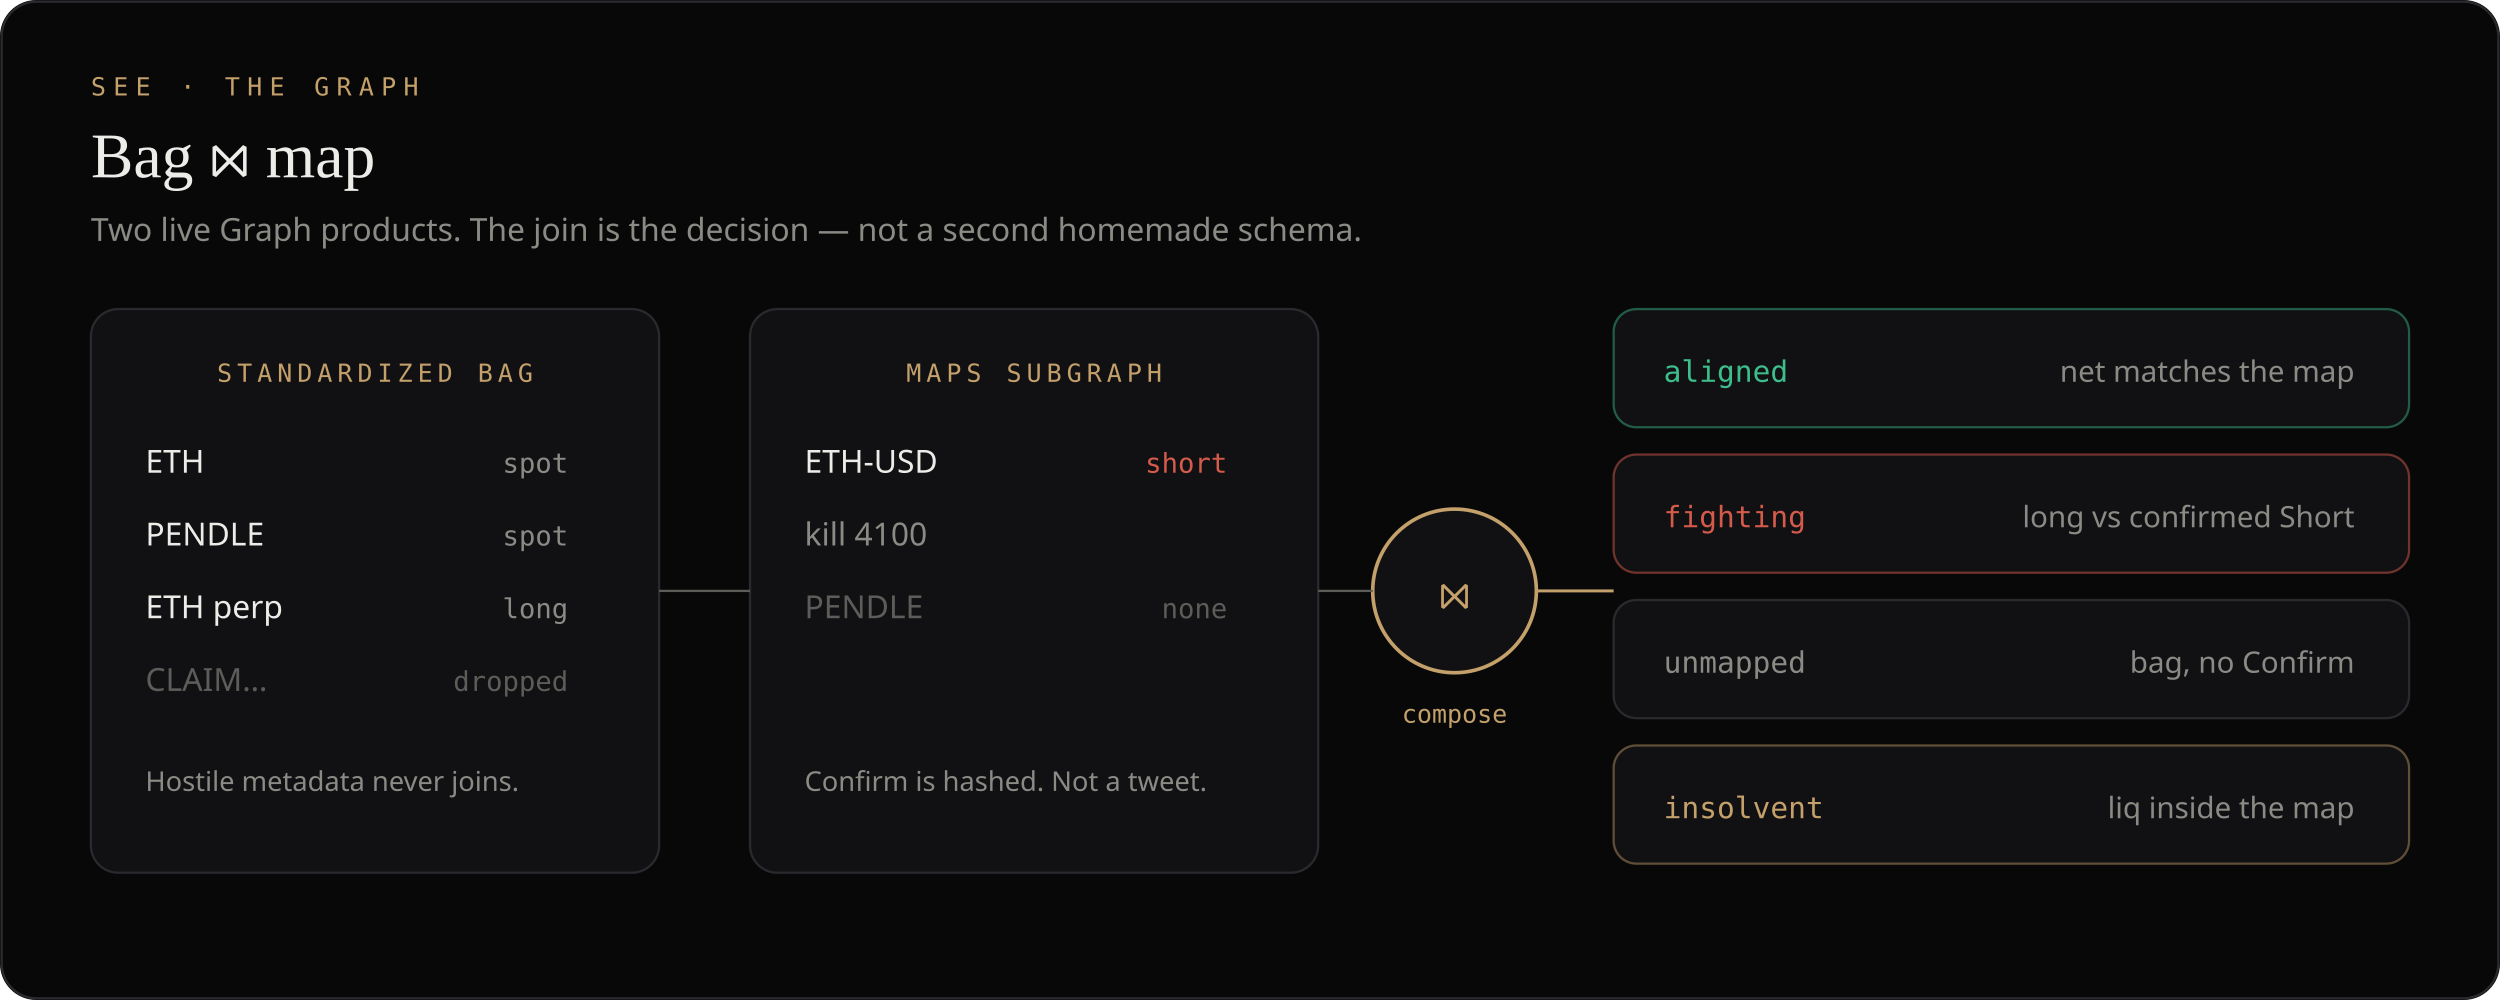
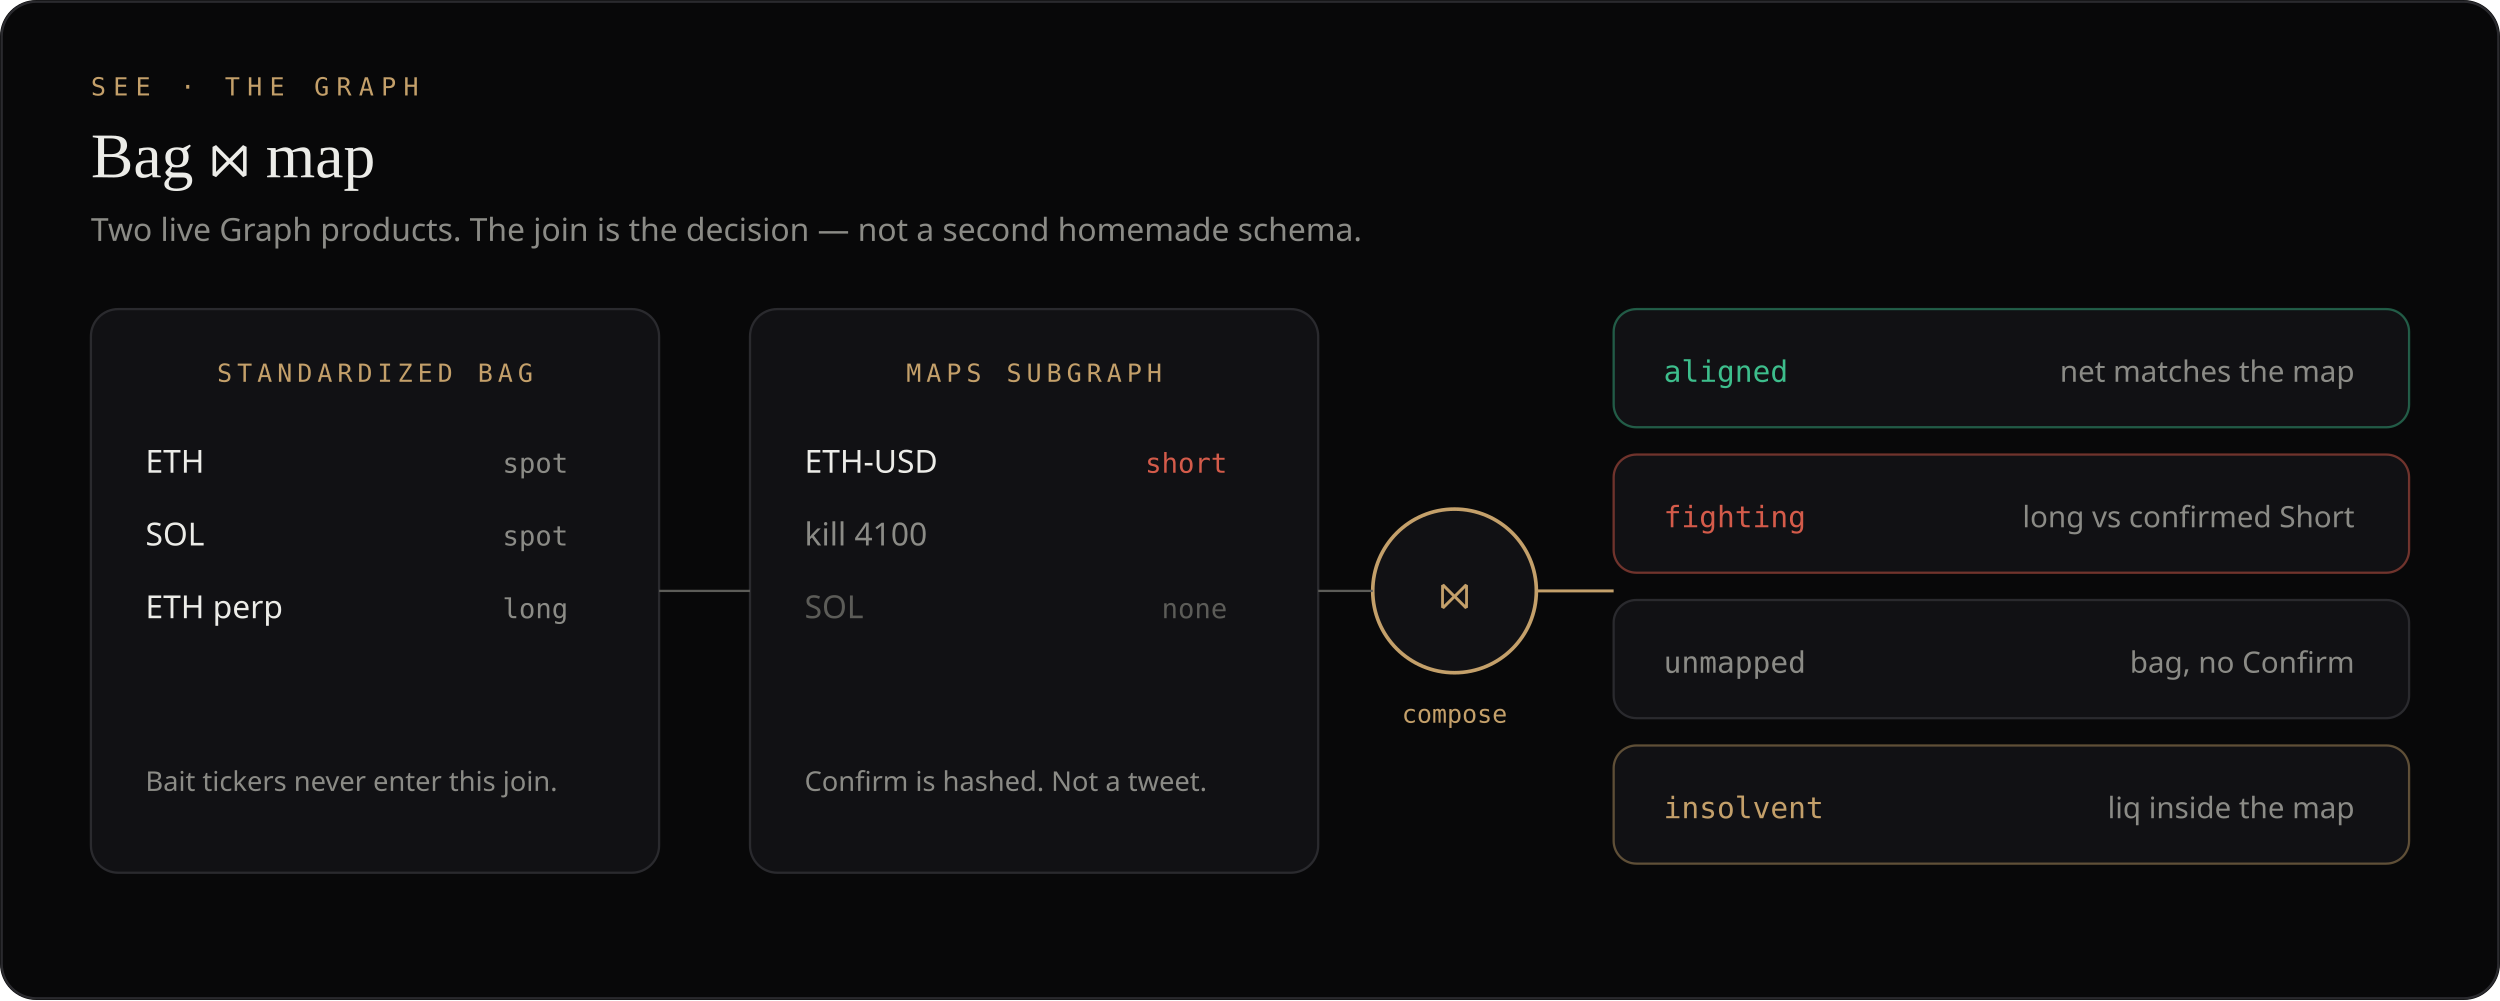
<svg xmlns="http://www.w3.org/2000/svg" width="1100" height="440" viewBox="0 0 1100 440" role="img" aria-label="Compose joins the standardized bag with confirmed maps">
  <rect width="1100" height="440" rx="16" fill="#080809" />
  <rect x="0.75" y="0.75" width="1098.5" height="438.5" rx="15.25" fill="none" stroke="#2a2a2e" />
  <text x="40" y="42" font-family="ui-monospace, SFMono-Regular, Menlo, Consolas, monospace" font-size="11" letter-spacing="3.2" fill="#c4a06a">SEE · THE GRAPH</text>
  <text x="40" y="78" font-family="Georgia, 'Iowan Old Style', Times New Roman, serif" font-size="28" fill="#ecece8">Bag ⋈ map</text>
  <text x="40" y="106" font-family="ui-sans-serif, system-ui, Segoe UI, sans-serif" font-size="14" fill="#8b8b86">Two live Graph products. The join is the decision — not a second homemade schema.</text>
  <rect x="40" y="136" width="250" height="248" rx="12" fill="#111114" stroke="#2a2a2e" />
  <text x="165" y="168" text-anchor="middle" font-family="ui-monospace, Menlo, Consolas, monospace" font-size="11" letter-spacing="2.2" fill="#c4a06a">STANDARDIZED BAG</text>
  <text x="64" y="208" font-family="ui-sans-serif, system-ui, sans-serif" font-size="14" fill="#ecece8">ETH</text>
  <text x="250" y="208" text-anchor="end" font-family="ui-monospace, Menlo, Consolas, monospace" font-size="12" fill="#8b8b86">spot</text>
-   <text x="64" y="240" font-family="ui-sans-serif, system-ui, sans-serif" font-size="14" fill="#ecece8">PENDLE</text>
+   <text x="64" y="240" font-family="ui-sans-serif, system-ui, sans-serif" font-size="14" fill="#ecece8">SOL</text>
  <text x="250" y="240" text-anchor="end" font-family="ui-monospace, Menlo, Consolas, monospace" font-size="12" fill="#8b8b86">spot</text>
  <text x="64" y="272" font-family="ui-sans-serif, system-ui, sans-serif" font-size="14" fill="#ecece8">ETH perp</text>
  <text x="250" y="272" text-anchor="end" font-family="ui-monospace, Menlo, Consolas, monospace" font-size="12" fill="#8b8b86">long</text>
-   <text x="64" y="304" font-family="ui-sans-serif, system-ui, sans-serif" font-size="14" fill="#5c5c58">CLAIM…</text>
-   <text x="250" y="304" text-anchor="end" font-family="ui-monospace, Menlo, Consolas, monospace" font-size="12" fill="#5c5c58">dropped</text>
-   <text x="64" y="348" font-family="ui-sans-serif, system-ui, sans-serif" font-size="12" fill="#8b8b86">Hostile metadata never joins.</text>
+   <text x="64" y="348" font-family="ui-sans-serif, system-ui, sans-serif" font-size="12" fill="#8b8b86">Bait tickers never enter this join.</text>
  <rect x="330" y="136" width="250" height="248" rx="12" fill="#111114" stroke="#2a2a2e" />
  <text x="455" y="168" text-anchor="middle" font-family="ui-monospace, Menlo, Consolas, monospace" font-size="11" letter-spacing="2.2" fill="#c4a06a">MAPS SUBGRAPH</text>
  <text x="354" y="208" font-family="ui-sans-serif, system-ui, sans-serif" font-size="14" fill="#ecece8">ETH-USD</text>
  <text x="540" y="208" text-anchor="end" font-family="ui-monospace, Menlo, Consolas, monospace" font-size="12" fill="#d45b4a">short</text>
  <text x="354" y="240" font-family="ui-sans-serif, system-ui, sans-serif" font-size="14" fill="#8b8b86">kill 4100</text>
-   <text x="354" y="272" font-family="ui-sans-serif, system-ui, sans-serif" font-size="14" fill="#5c5c58">PENDLE</text>
+   <text x="354" y="272" font-family="ui-sans-serif, system-ui, sans-serif" font-size="14" fill="#5c5c58">SOL</text>
  <text x="540" y="272" text-anchor="end" font-family="ui-monospace, Menlo, Consolas, monospace" font-size="12" fill="#5c5c58">none</text>
  <text x="354" y="348" font-family="ui-sans-serif, system-ui, sans-serif" font-size="12" fill="#8b8b86">Confirm is hashed. Not a tweet.</text>
  <circle cx="640" cy="260" r="36" fill="#111114" stroke="#c4a06a" stroke-width="1.6" />
  <text x="640" y="268" text-anchor="middle" font-family="Georgia, Times New Roman, serif" font-size="22" fill="#c4a06a">⋈</text>
  <text x="640" y="318" text-anchor="middle" font-family="ui-monospace, Menlo, Consolas, monospace" font-size="11" fill="#c4a06a">compose</text>
  <line x1="290" y1="260" x2="330" y2="260" stroke="#5c5c58" />
  <line x1="580" y1="260" x2="604" y2="260" stroke="#5c5c58" />
  <line x1="676" y1="260" x2="710" y2="260" stroke="#c4a06a" stroke-width="1.3" />
  <g>
    <rect x="710" y="136" width="350" height="52" rx="10" fill="#111114" stroke="#3dbe8c" stroke-opacity="0.45" />
    <text x="732" y="168" font-family="ui-monospace, Menlo, Consolas, monospace" font-size="13" fill="#3dbe8c">aligned</text>
    <text x="1036" y="168" text-anchor="end" font-family="ui-sans-serif, system-ui, sans-serif" font-size="13" fill="#8b8b86">net matches the map</text>
  </g>
  <g>
    <rect x="710" y="200" width="350" height="52" rx="10" fill="#111114" stroke="#d45b4a" stroke-opacity="0.5" />
    <text x="732" y="232" font-family="ui-monospace, Menlo, Consolas, monospace" font-size="13" fill="#d45b4a">fighting</text>
    <text x="1036" y="232" text-anchor="end" font-family="ui-sans-serif, system-ui, sans-serif" font-size="13" fill="#8b8b86">long vs confirmed Short</text>
  </g>
  <g>
    <rect x="710" y="264" width="350" height="52" rx="10" fill="#111114" stroke="#2a2a2e" />
    <text x="732" y="296" font-family="ui-monospace, Menlo, Consolas, monospace" font-size="13" fill="#8b8b86">unmapped</text>
    <text x="1036" y="296" text-anchor="end" font-family="ui-sans-serif, system-ui, sans-serif" font-size="13" fill="#8b8b86">bag, no Confirm</text>
  </g>
  <g>
    <rect x="710" y="328" width="350" height="52" rx="10" fill="#111114" stroke="#c4a06a" stroke-opacity="0.45" />
    <text x="732" y="360" font-family="ui-monospace, Menlo, Consolas, monospace" font-size="13" fill="#c4a06a">insolvent</text>
    <text x="1036" y="360" text-anchor="end" font-family="ui-sans-serif, system-ui, sans-serif" font-size="13" fill="#8b8b86">liq inside the map</text>
  </g>
</svg>
